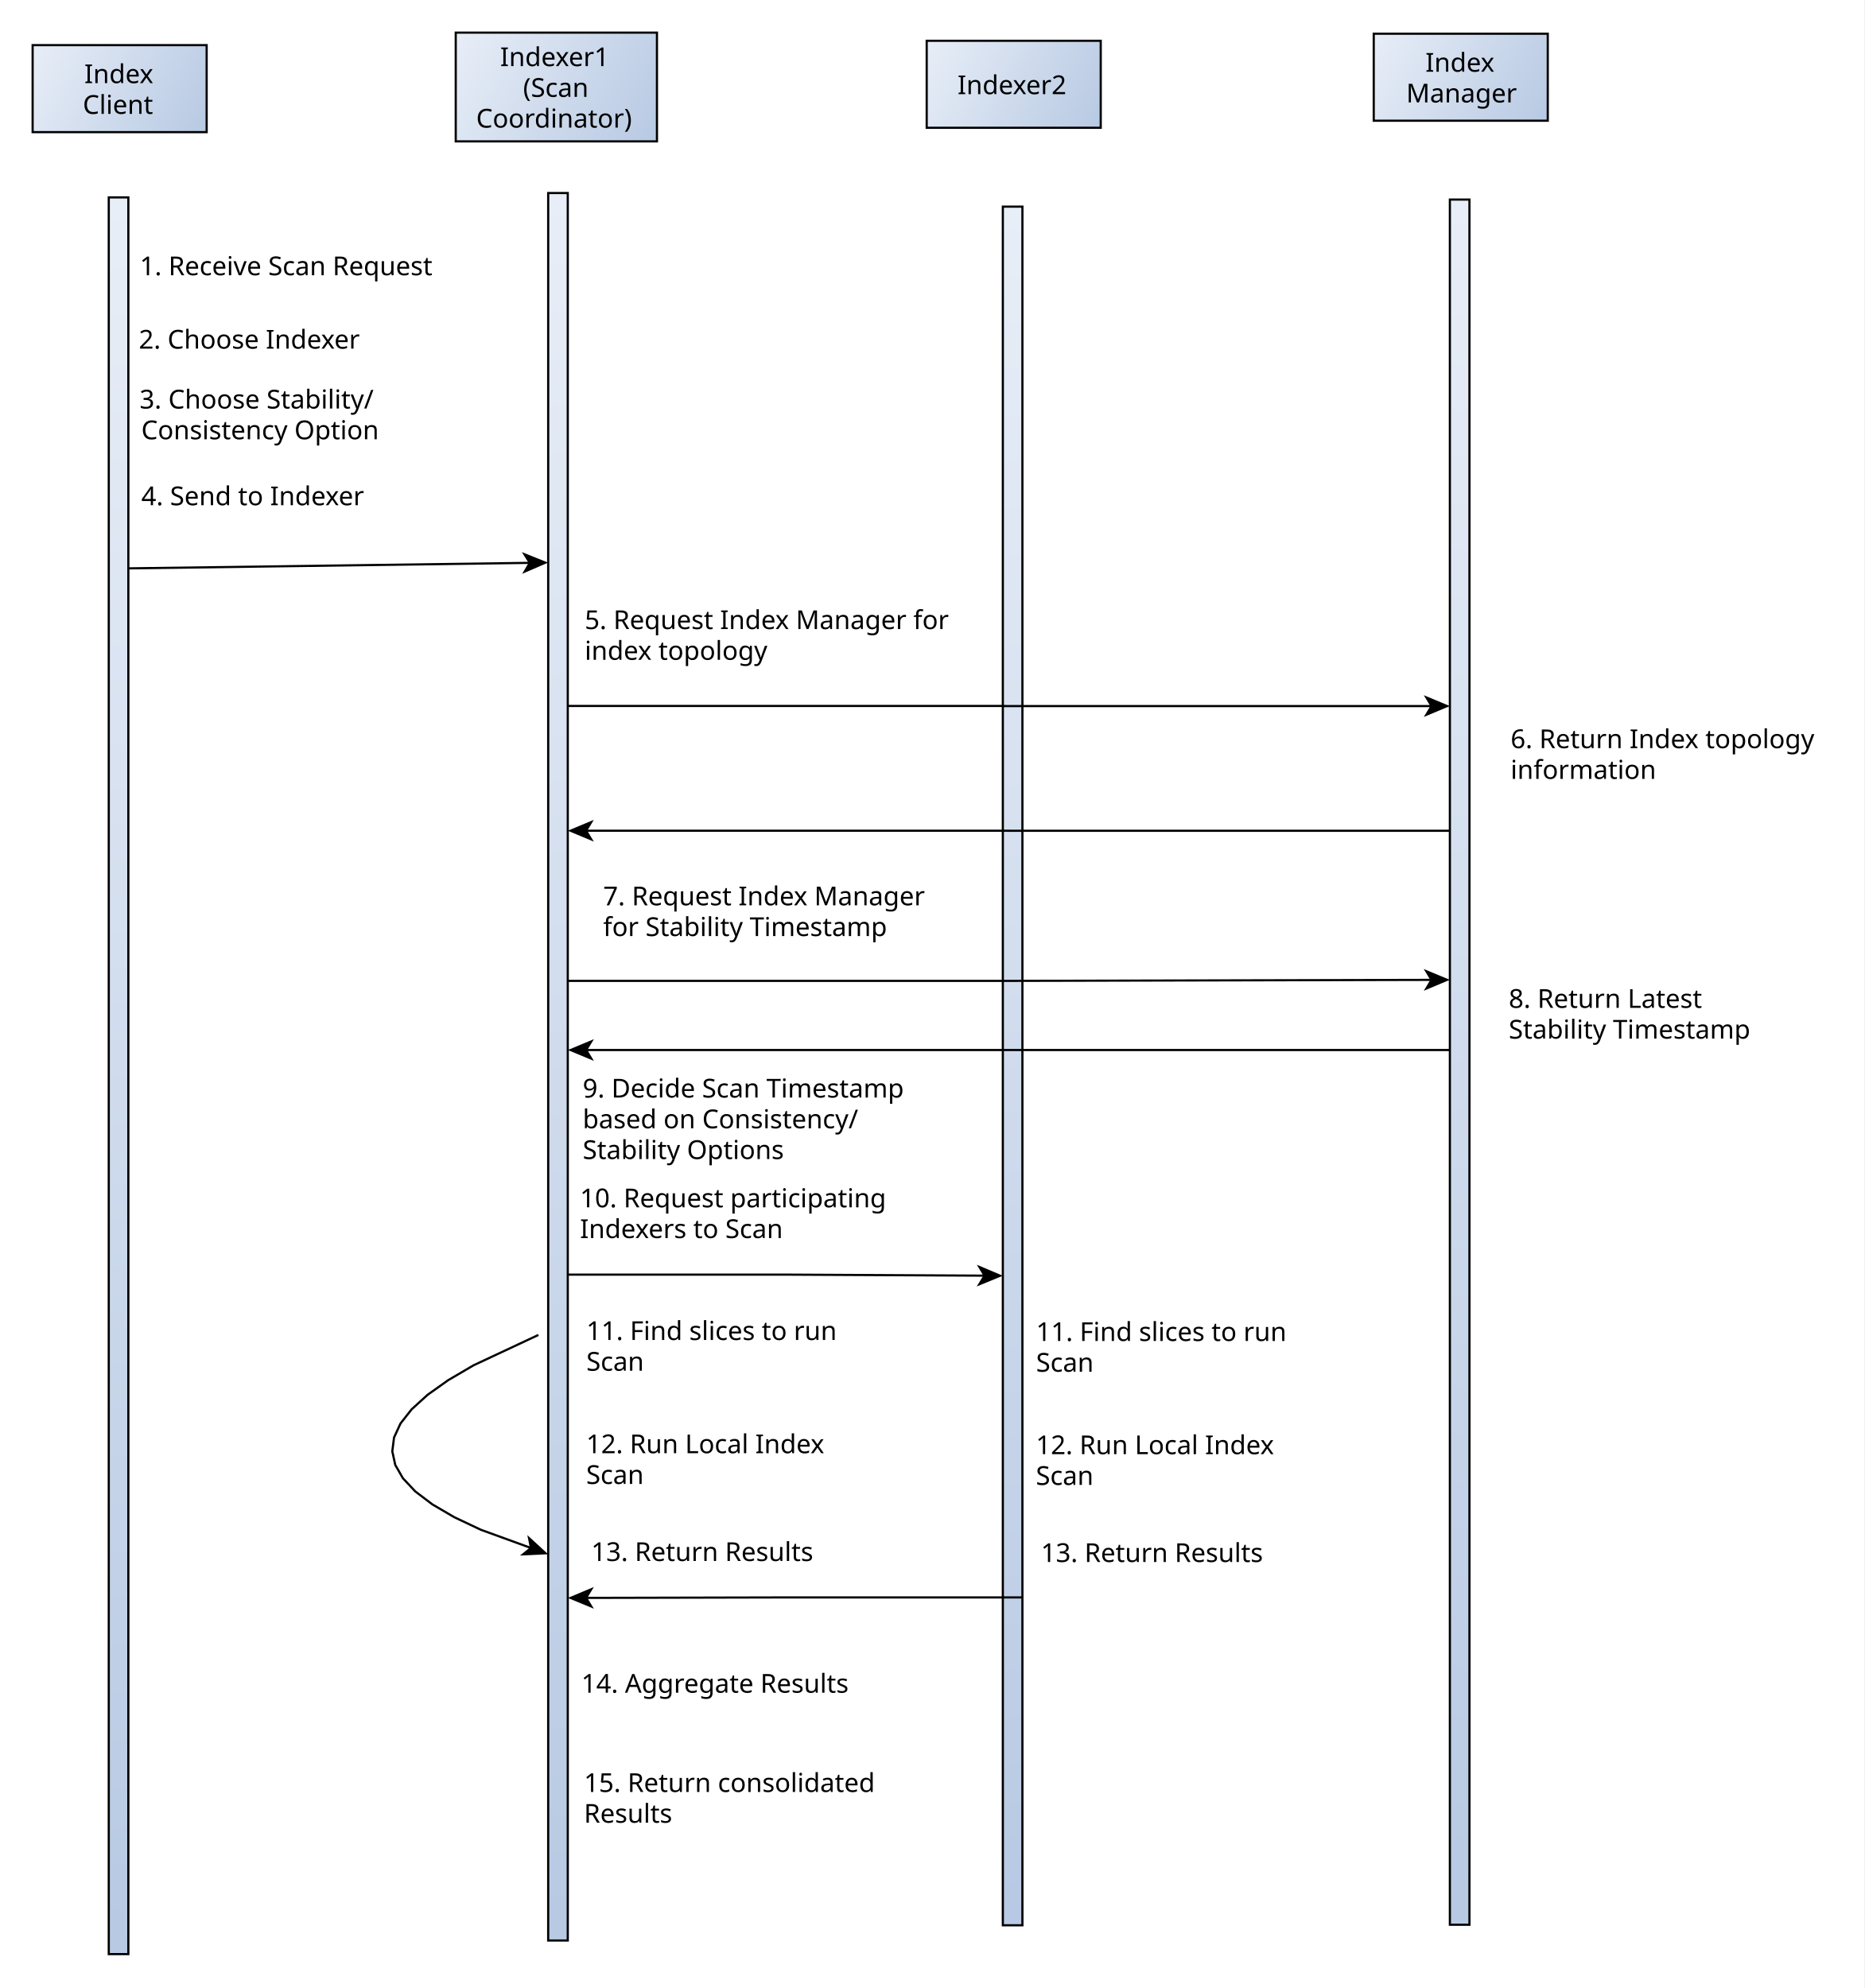
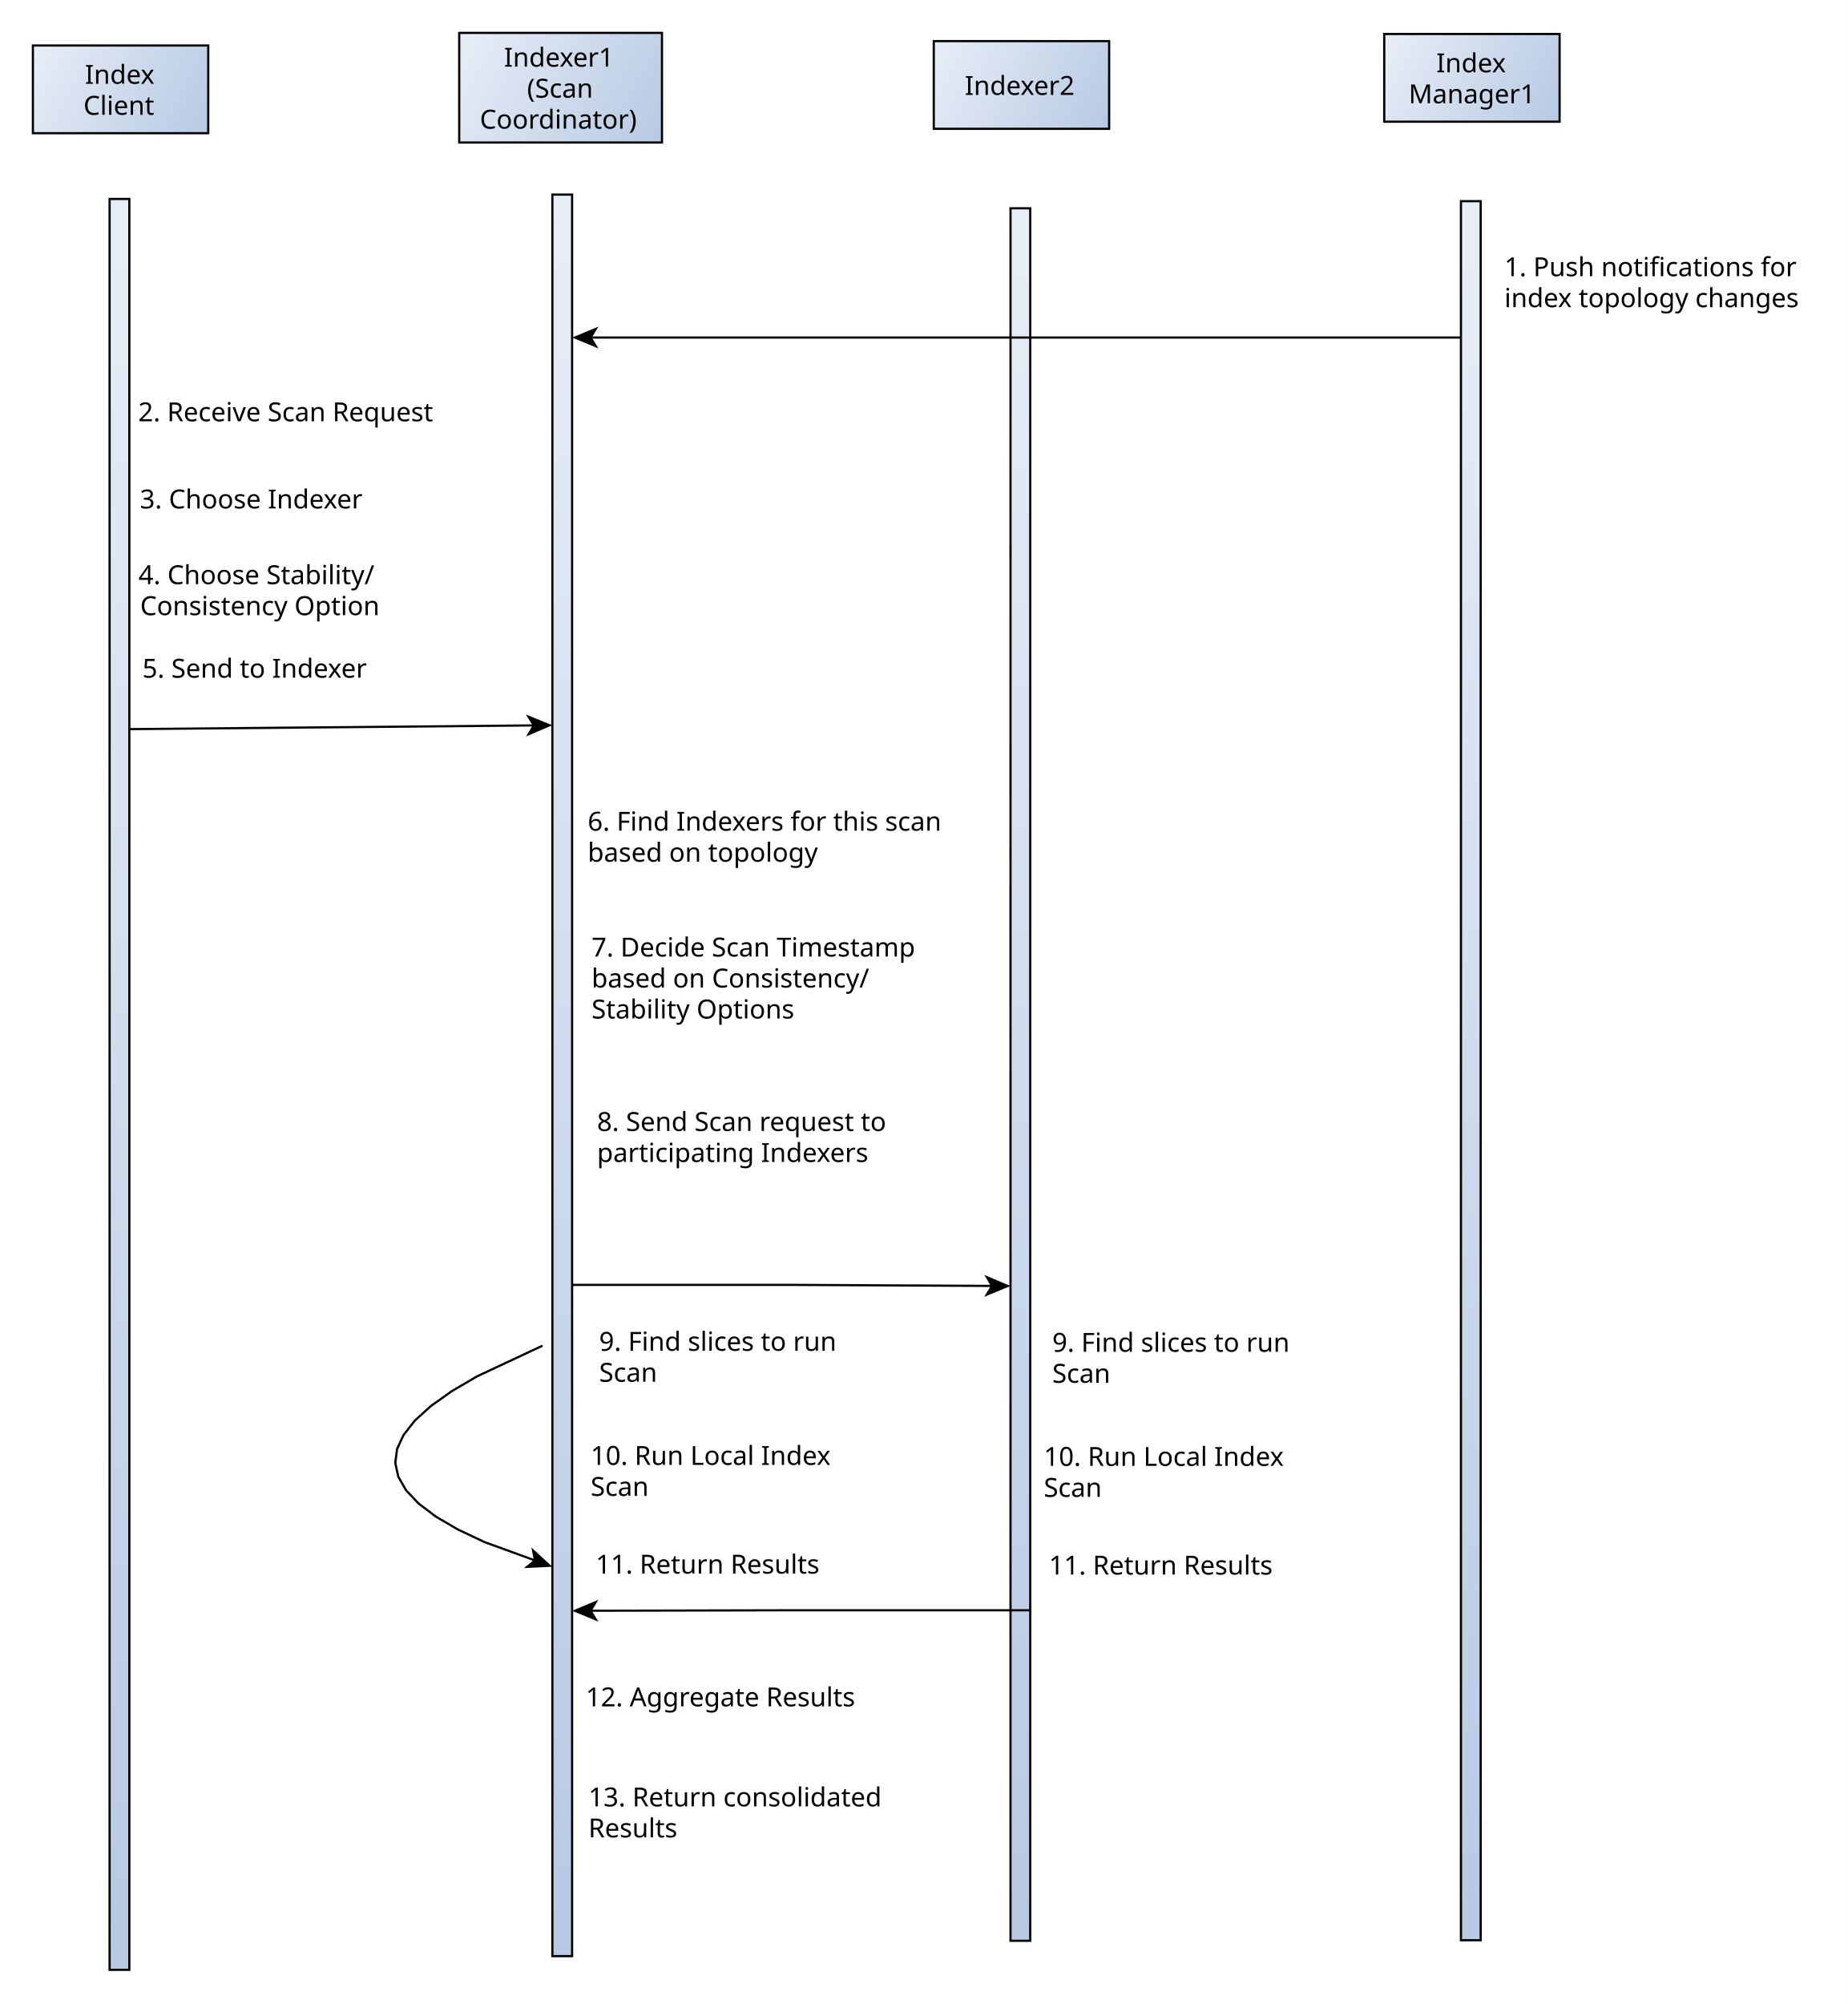
- <svg xmlns="http://www.w3.org/2000/svg" fill-opacity="1" color-rendering="auto" color-interpolation="auto" stroke="black" text-rendering="auto" stroke-linecap="square" width="857" stroke-miterlimit="10" stroke-opacity="1" shape-rendering="auto" fill="black" stroke-dasharray="none" font-weight="normal" stroke-width="1" height="914" font-family="'Dialog'" font-style="normal" stroke-linejoin="miter" font-size="12" stroke-dashoffset="0" image-rendering="auto">
+ <svg xmlns="http://www.w3.org/2000/svg" fill-opacity="1" color-rendering="auto" color-interpolation="auto" stroke="black" text-rendering="auto" stroke-linecap="square" width="843" stroke-miterlimit="10" stroke-opacity="1" shape-rendering="auto" fill="black" stroke-dasharray="none" font-weight="normal" stroke-width="1" height="914" font-family="'Dialog'" font-style="normal" stroke-linejoin="miter" font-size="12" stroke-dashoffset="0" image-rendering="auto">
  <defs id="genericDefs" />
  <g>
    <defs id="defs1">
      <linearGradient x1="163" gradientUnits="userSpaceOnUse" x2="172" y1="177.75" y2="985.417" id="linearGradient1" spreadMethod="reflect">
        <stop stop-opacity="1" stop-color="rgb(232,238,247)" offset="0%" />
        <stop stop-opacity="1" stop-color="rgb(183,201,227)" offset="100%" />
      </linearGradient>
      <linearGradient x1="128" gradientUnits="userSpaceOnUse" x2="208" y1="107.75" y2="147.75" id="linearGradient2" spreadMethod="reflect">
        <stop stop-opacity="1" stop-color="rgb(232,238,247)" offset="0%" />
        <stop stop-opacity="1" stop-color="rgb(183,201,227)" offset="100%" />
      </linearGradient>
      <linearGradient x1="365" gradientUnits="userSpaceOnUse" x2="374" y1="175.75" y2="979.167" id="linearGradient3" spreadMethod="reflect">
        <stop stop-opacity="1" stop-color="rgb(232,238,247)" offset="0%" />
        <stop stop-opacity="1" stop-color="rgb(183,201,227)" offset="100%" />
      </linearGradient>
      <linearGradient x1="322.5" gradientUnits="userSpaceOnUse" x2="415" y1="102" y2="152" id="linearGradient4" spreadMethod="reflect">
        <stop stop-opacity="1" stop-color="rgb(232,238,247)" offset="0%" />
        <stop stop-opacity="1" stop-color="rgb(183,201,227)" offset="100%" />
      </linearGradient>
      <linearGradient x1="574" gradientUnits="userSpaceOnUse" x2="583" y1="182" y2="972.167" id="linearGradient5" spreadMethod="reflect">
        <stop stop-opacity="1" stop-color="rgb(232,238,247)" offset="0%" />
        <stop stop-opacity="1" stop-color="rgb(183,201,227)" offset="100%" />
      </linearGradient>
      <linearGradient x1="539" gradientUnits="userSpaceOnUse" x2="619" y1="105.75" y2="145.75" id="linearGradient6" spreadMethod="reflect">
        <stop stop-opacity="1" stop-color="rgb(232,238,247)" offset="0%" />
        <stop stop-opacity="1" stop-color="rgb(183,201,227)" offset="100%" />
      </linearGradient>
      <linearGradient x1="779.5" gradientUnits="userSpaceOnUse" x2="788.5" y1="178.75" y2="971.917" id="linearGradient7" spreadMethod="reflect">
        <stop stop-opacity="1" stop-color="rgb(232,238,247)" offset="0%" />
        <stop stop-opacity="1" stop-color="rgb(183,201,227)" offset="100%" />
      </linearGradient>
      <linearGradient x1="744.5" gradientUnits="userSpaceOnUse" x2="824.5" y1="102.5" y2="142.5" id="linearGradient8" spreadMethod="reflect">
        <stop stop-opacity="1" stop-color="rgb(232,238,247)" offset="0%" />
        <stop stop-opacity="1" stop-color="rgb(183,201,227)" offset="100%" />
      </linearGradient>
      <clipPath clipPathUnits="userSpaceOnUse" id="clipPath1">
-         <path d="M0 0 L857 0 L857 914 L0 914 L0 0 Z" />
+         <path d="M0 0 L843 0 L843 914 L0 914 L0 0 Z" />
      </clipPath>
      <clipPath clipPathUnits="userSpaceOnUse" id="clipPath2">
-         <path d="M113 87 L970 87 L970 1001 L113 1001 L113 87 Z" />
+         <path d="M113 87 L956 87 L956 1001 L113 1001 L113 87 Z" />
      </clipPath>
    </defs>
    <g fill="white" text-rendering="geometricPrecision" shape-rendering="geometricPrecision" transform="translate(-113,-87)" stroke="white">
-       <rect x="113" width="857" height="914" y="87" clip-path="url(#clipPath2)" stroke="none" />
+       <rect x="113" width="843" height="914" y="87" clip-path="url(#clipPath2)" stroke="none" />
    </g>
    <g fill="url(#linearGradient1)" text-rendering="geometricPrecision" shape-rendering="geometricPrecision" transform="matrix(1,0,0,1,-113,-87)" stroke="url(#linearGradient1)">
      <path d="M163 177.75 L172 177.75 L172 985.417 L163 985.417 Z" clip-path="url(#clipPath2)" stroke="none" />
    </g>
    <g text-rendering="geometricPrecision" stroke-miterlimit="1.45" shape-rendering="geometricPrecision" transform="matrix(1,0,0,1,-113,-87)" stroke-linecap="butt">
      <path fill="none" d="M163 177.75 L172 177.75 L172 985.417 L163 985.417 Z" clip-path="url(#clipPath2)" />
    </g>
    <g fill="url(#linearGradient2)" text-rendering="geometricPrecision" shape-rendering="geometricPrecision" transform="matrix(1,0,0,1,-113,-87)" stroke="url(#linearGradient2)">
      <path d="M128 107.75 L208 107.75 L208 147.75 L128 147.75 Z" clip-path="url(#clipPath2)" stroke="none" />
    </g>
    <g text-rendering="geometricPrecision" stroke-miterlimit="1.45" shape-rendering="geometricPrecision" transform="matrix(1,0,0,1,-113,-87)" stroke-linecap="butt">
      <path fill="none" d="M128 107.75 L208 107.75 L208 147.75 L128 147.75 Z" clip-path="url(#clipPath2)" />
      <text x="151.749" xml:space="preserve" y="125.219" font-family="sans-serif" clip-path="url(#clipPath2)" stroke="none">Index</text>
      <text x="151.069" xml:space="preserve" y="139.352" font-family="sans-serif" clip-path="url(#clipPath2)" stroke="none">Client</text>
    </g>
    <g fill="url(#linearGradient3)" text-rendering="geometricPrecision" shape-rendering="geometricPrecision" transform="matrix(1,0,0,1,-113,-87)" stroke="url(#linearGradient3)">
      <path d="M365 175.75 L374 175.75 L374 979.167 L365 979.167 Z" clip-path="url(#clipPath2)" stroke="none" />
    </g>
    <g text-rendering="geometricPrecision" stroke-miterlimit="1.45" shape-rendering="geometricPrecision" transform="matrix(1,0,0,1,-113,-87)" stroke-linecap="butt">
      <path fill="none" d="M365 175.75 L374 175.75 L374 979.167 L365 979.167 Z" clip-path="url(#clipPath2)" />
    </g>
    <g fill="url(#linearGradient4)" text-rendering="geometricPrecision" shape-rendering="geometricPrecision" transform="matrix(1,0,0,1,-113,-87)" stroke="url(#linearGradient4)">
      <path d="M322.5 102 L415 102 L415 152 L322.5 152 Z" clip-path="url(#clipPath2)" stroke="none" />
    </g>
    <g text-rendering="geometricPrecision" stroke-miterlimit="1.45" shape-rendering="geometricPrecision" transform="matrix(1,0,0,1,-113,-87)" stroke-linecap="butt">
      <path fill="none" d="M322.5 102 L415 102 L415 152 L322.5 152 Z" clip-path="url(#clipPath2)" />
      <text x="342.907" xml:space="preserve" y="117.402" font-family="sans-serif" clip-path="url(#clipPath2)" stroke="none">Indexer1</text>
      <text x="353.457" xml:space="preserve" y="131.535" font-family="sans-serif" clip-path="url(#clipPath2)" stroke="none">(Scan</text>
      <text x="331.889" xml:space="preserve" y="145.668" font-family="sans-serif" clip-path="url(#clipPath2)" stroke="none">Coordinator)</text>
    </g>
    <g fill="url(#linearGradient5)" text-rendering="geometricPrecision" shape-rendering="geometricPrecision" transform="matrix(1,0,0,1,-113,-87)" stroke="url(#linearGradient5)">
      <path d="M574 182 L583 182 L583 972.167 L574 972.167 Z" clip-path="url(#clipPath2)" stroke="none" />
    </g>
    <g text-rendering="geometricPrecision" stroke-miterlimit="1.45" shape-rendering="geometricPrecision" transform="matrix(1,0,0,1,-113,-87)" stroke-linecap="butt">
      <path fill="none" d="M574 182 L583 182 L583 972.167 L574 972.167 Z" clip-path="url(#clipPath2)" />
    </g>
    <g fill="url(#linearGradient6)" text-rendering="geometricPrecision" shape-rendering="geometricPrecision" transform="matrix(1,0,0,1,-113,-87)" stroke="url(#linearGradient6)">
      <path d="M539 105.75 L619 105.75 L619 145.75 L539 145.75 Z" clip-path="url(#clipPath2)" stroke="none" />
    </g>
    <g text-rendering="geometricPrecision" stroke-miterlimit="1.45" shape-rendering="geometricPrecision" transform="matrix(1,0,0,1,-113,-87)" stroke-linecap="butt">
      <path fill="none" d="M539 105.75 L619 105.75 L619 145.75 L539 145.75 Z" clip-path="url(#clipPath2)" />
      <text x="553.157" xml:space="preserve" y="130.285" font-family="sans-serif" clip-path="url(#clipPath2)" stroke="none">Indexer2</text>
    </g>
    <g text-rendering="geometricPrecision" stroke-miterlimit="1.45" shape-rendering="geometricPrecision" font-family="sans-serif" transform="matrix(1,0,0,1,-113,-87)" stroke-linecap="butt">
-       <text x="177.253" xml:space="preserve" y="213.535" clip-path="url(#clipPath2)" stroke="none">1. Receive Scan Request</text>
+       <text x="176.053" xml:space="preserve" y="279.135" clip-path="url(#clipPath2)" stroke="none">2. Receive Scan Request</text>
    </g>
    <g text-rendering="geometricPrecision" stroke-miterlimit="1.45" shape-rendering="geometricPrecision" font-family="sans-serif" transform="matrix(1,0,0,1,-113,-87)" stroke-linecap="butt">
-       <text x="176.815" xml:space="preserve" y="247.285" clip-path="url(#clipPath2)" stroke="none">2. Choose Indexer</text>
-       <text x="177.96" xml:space="preserve" y="319.285" clip-path="url(#clipPath2)" stroke="none">4. Send to Indexer</text>
-       <text x="177.169" xml:space="preserve" y="274.819" clip-path="url(#clipPath2)" stroke="none">3. Choose Stability/</text>
-       <text x="177.946" xml:space="preserve" y="288.952" clip-path="url(#clipPath2)" stroke="none">Consistency Option</text>
-       <text x="381.788" xml:space="preserve" y="376.219" clip-path="url(#clipPath2)" stroke="none">5. Request Index Manager for</text>
-       <text x="381.788" xml:space="preserve" y="390.352" clip-path="url(#clipPath2)" stroke="none">index topology</text>
-       <text x="390.256" xml:space="preserve" y="503.219" clip-path="url(#clipPath2)" stroke="none">7. Request Index Manager </text>
-       <text x="390.256" xml:space="preserve" y="517.352" clip-path="url(#clipPath2)" stroke="none">for Stability Timestamp</text>
+       <text x="176.815" xml:space="preserve" y="318.885" clip-path="url(#clipPath2)" stroke="none">3. Choose Indexer</text>
+       <text x="177.96" xml:space="preserve" y="396.085" clip-path="url(#clipPath2)" stroke="none">5. Send to Indexer</text>
+       <text x="176.169" xml:space="preserve" y="353.419" clip-path="url(#clipPath2)" stroke="none">4. Choose Stability/</text>
+       <text x="176.946" xml:space="preserve" y="367.552" clip-path="url(#clipPath2)" stroke="none">Consistency Option</text>
+       <text x="381.113" xml:space="preserve" y="465.869" clip-path="url(#clipPath2)" stroke="none">6. Find Indexers for this scan</text>
+       <text x="381.113" xml:space="preserve" y="480.002" clip-path="url(#clipPath2)" stroke="none">based on topology</text>
    </g>
    <g fill="url(#linearGradient7)" text-rendering="geometricPrecision" shape-rendering="geometricPrecision" transform="matrix(1,0,0,1,-113,-87)" stroke="url(#linearGradient7)">
      <path d="M779.5 178.75 L788.5 178.75 L788.5 971.917 L779.5 971.917 Z" clip-path="url(#clipPath2)" stroke="none" />
    </g>
    <g text-rendering="geometricPrecision" stroke-miterlimit="1.45" shape-rendering="geometricPrecision" transform="matrix(1,0,0,1,-113,-87)" stroke-linecap="butt">
      <path fill="none" d="M779.5 178.75 L788.5 178.75 L788.5 971.917 L779.5 971.917 Z" clip-path="url(#clipPath2)" />
    </g>
    <g fill="url(#linearGradient8)" text-rendering="geometricPrecision" shape-rendering="geometricPrecision" transform="matrix(1,0,0,1,-113,-87)" stroke="url(#linearGradient8)">
      <path d="M744.5 102.5 L824.5 102.5 L824.5 142.5 L744.5 142.5 Z" clip-path="url(#clipPath2)" stroke="none" />
    </g>
    <g text-rendering="geometricPrecision" stroke-miterlimit="1.45" shape-rendering="geometricPrecision" transform="matrix(1,0,0,1,-113,-87)" stroke-linecap="butt">
      <path fill="none" d="M744.5 102.5 L824.5 102.5 L824.5 142.5 L744.5 142.5 Z" clip-path="url(#clipPath2)" />
      <text x="768.249" xml:space="preserve" y="119.969" font-family="sans-serif" clip-path="url(#clipPath2)" stroke="none">Index</text>
-       <text x="759.442" xml:space="preserve" y="134.102" font-family="sans-serif" clip-path="url(#clipPath2)" stroke="none">Manager</text>
+       <text x="755.648" xml:space="preserve" y="134.102" font-family="sans-serif" clip-path="url(#clipPath2)" stroke="none">Manager1</text>
    </g>
    <g text-rendering="geometricPrecision" stroke-miterlimit="1.45" shape-rendering="geometricPrecision" font-family="sans-serif" transform="matrix(1,0,0,1,-113,-87)" stroke-linecap="butt">
-       <text x="807.414" xml:space="preserve" y="430.969" clip-path="url(#clipPath2)" stroke="none">6. Return Index topology</text>
-       <text x="807.414" xml:space="preserve" y="445.102" clip-path="url(#clipPath2)" stroke="none">information</text>
-       <text x="806.553" xml:space="preserve" y="550.369" clip-path="url(#clipPath2)" stroke="none">8. Return Latest </text>
-       <text x="806.553" xml:space="preserve" y="564.502" clip-path="url(#clipPath2)" stroke="none">Stability Timestamp</text>
-       <text x="379.604" xml:space="preserve" y="642.069" clip-path="url(#clipPath2)" stroke="none">10. Request participating </text>
-       <text x="379.604" xml:space="preserve" y="656.202" clip-path="url(#clipPath2)" stroke="none">Indexers to Scan</text>
-       <text x="380.873" xml:space="preserve" y="591.602" clip-path="url(#clipPath2)" stroke="none">9. Decide Scan Timestamp </text>
-       <text x="380.873" xml:space="preserve" y="605.735" clip-path="url(#clipPath2)" stroke="none">based on Consistency/</text>
-       <text x="380.873" xml:space="preserve" y="619.868" clip-path="url(#clipPath2)" stroke="none">Stability Options</text>
-       <text x="589.266" xml:space="preserve" y="703.519" clip-path="url(#clipPath2)" stroke="none">11. Find slices to run</text>
-       <text x="589.266" xml:space="preserve" y="717.652" clip-path="url(#clipPath2)" stroke="none">Scan</text>
-       <text x="591.491" xml:space="preserve" y="805.135" clip-path="url(#clipPath2)" stroke="none">13. Return Results</text>
-       <text x="380.226" xml:space="preserve" y="865.235" clip-path="url(#clipPath2)" stroke="none">14. Aggregate Results</text>
-       <text x="381.441" xml:space="preserve" y="910.869" clip-path="url(#clipPath2)" stroke="none">15. Return consolidated </text>
+       <text x="799.305" xml:space="preserve" y="212.969" clip-path="url(#clipPath2)" stroke="none">1. Push notifications for</text>
+       <text x="799.305" xml:space="preserve" y="227.102" clip-path="url(#clipPath2)" stroke="none">index topology changes</text>
+       <text x="385.357" xml:space="preserve" y="602.819" clip-path="url(#clipPath2)" stroke="none">8. Send Scan request to</text>
+       <text x="385.357" xml:space="preserve" y="616.952" clip-path="url(#clipPath2)" stroke="none">participating Indexers</text>
+       <text x="382.873" xml:space="preserve" y="523.252" clip-path="url(#clipPath2)" stroke="none">7. Decide Scan Timestamp </text>
+       <text x="382.873" xml:space="preserve" y="537.385" clip-path="url(#clipPath2)" stroke="none">based on Consistency/</text>
+       <text x="382.873" xml:space="preserve" y="551.518" clip-path="url(#clipPath2)" stroke="none">Stability Options</text>
+       <text x="593.061" xml:space="preserve" y="703.519" clip-path="url(#clipPath2)" stroke="none">9. Find slices to run</text>
+       <text x="593.061" xml:space="preserve" y="717.652" clip-path="url(#clipPath2)" stroke="none">Scan</text>
+       <text x="591.491" xml:space="preserve" y="805.135" clip-path="url(#clipPath2)" stroke="none">11. Return Results</text>
+       <text x="380.226" xml:space="preserve" y="865.235" clip-path="url(#clipPath2)" stroke="none">12. Aggregate Results</text>
+       <text x="381.441" xml:space="preserve" y="910.869" clip-path="url(#clipPath2)" stroke="none">13. Return consolidated </text>
      <text x="381.441" xml:space="preserve" y="925.002" clip-path="url(#clipPath2)" stroke="none">Results</text>
-       <text x="589.186" xml:space="preserve" y="755.569" clip-path="url(#clipPath2)" stroke="none">12. Run Local Index </text>
+       <text x="589.186" xml:space="preserve" y="755.569" clip-path="url(#clipPath2)" stroke="none">10. Run Local Index </text>
      <text x="589.186" xml:space="preserve" y="769.702" clip-path="url(#clipPath2)" stroke="none">Scan</text>
-       <text x="382.53" xml:space="preserve" y="703.069" clip-path="url(#clipPath2)" stroke="none">11. Find slices to run</text>
-       <text x="382.53" xml:space="preserve" y="717.202" clip-path="url(#clipPath2)" stroke="none">Scan</text>
-       <text x="384.755" xml:space="preserve" y="804.685" clip-path="url(#clipPath2)" stroke="none">13. Return Results</text>
-       <text x="382.449" xml:space="preserve" y="755.119" clip-path="url(#clipPath2)" stroke="none">12. Run Local Index </text>
+       <text x="386.324" xml:space="preserve" y="703.069" clip-path="url(#clipPath2)" stroke="none">9. Find slices to run</text>
+       <text x="386.324" xml:space="preserve" y="717.202" clip-path="url(#clipPath2)" stroke="none">Scan</text>
+       <text x="384.755" xml:space="preserve" y="804.685" clip-path="url(#clipPath2)" stroke="none">11. Return Results</text>
+       <text x="382.449" xml:space="preserve" y="755.119" clip-path="url(#clipPath2)" stroke="none">10. Run Local Index </text>
      <text x="382.449" xml:space="preserve" y="769.252" clip-path="url(#clipPath2)" stroke="none">Scan</text>
-       <path fill="none" d="M172.023 348.312 L356.965 345.772" clip-path="url(#clipPath2)" />
-       <path d="M364.964 345.662 L352.897 340.827 L355.965 345.786 L353.034 350.826 Z" clip-path="url(#clipPath2)" stroke="none" />
+       <path fill="none" d="M172.034 419.544 L356.968 417.848" clip-path="url(#clipPath2)" />
+       <path d="M364.967 417.775 L352.922 412.885 L355.968 417.857 L353.014 422.885 Z" clip-path="url(#clipPath2)" stroke="none" />
      <path fill="none" d="M360.5 700.75 L330.695 714.705 L319.046 721.537 L309.567 728.274 L302.256 734.913 L297.114 741.456 L294.141 747.903 L293.337 754.253 L294.701 760.507 L298.235 766.664 L303.938 772.724 L311.81 778.688 L321.85 784.556 L334.06 790.327 L357.468 798.845" clip-path="url(#clipPath2)" />
      <path d="M364.986 801.58 L355.419 792.778 L356.529 798.503 L352 802.175 Z" clip-path="url(#clipPath2)" stroke="none" />
      <path fill="none" d="M374.012 673.017 L474.01 673.017 L566.014 673.494" clip-path="url(#clipPath2)" />
      <path d="M574.013 673.536 L562.039 668.474 L565.014 673.489 L561.988 678.474 Z" clip-path="url(#clipPath2)" stroke="none" />
      <path fill="none" d="M583.01 821.428 L474 821.428 L382.001 821.641" clip-path="url(#clipPath2)" />
      <path d="M374.001 821.66 L386.013 826.632 L383.001 821.639 L385.99 816.632 Z" clip-path="url(#clipPath2)" stroke="none" />
-       <path fill="none" d="M373.98 411.568 L574.512 411.568 L574.512 411.626 L771.498 411.626" clip-path="url(#clipPath2)" />
-       <path d="M779.498 411.626 L767.498 406.626 L770.498 411.626 L767.498 416.626 Z" clip-path="url(#clipPath2)" stroke="none" />
-       <path fill="none" d="M374.023 537.957 L580 537.957 L771.487 537.504" clip-path="url(#clipPath2)" />
-       <path d="M779.487 537.485 L767.475 532.513 L770.487 537.506 L767.499 542.513 Z" clip-path="url(#clipPath2)" stroke="none" />
-       <path fill="none" d="M779.522 468.953 L576.75 468.953 L576.75 468.937 L381.978 468.937" clip-path="url(#clipPath2)" />
-       <path d="M373.978 468.937 L385.978 473.937 L382.978 468.937 L385.978 463.937 Z" clip-path="url(#clipPath2)" stroke="none" />
-       <path fill="none" d="M779.481 569.756 L382.02 569.756" clip-path="url(#clipPath2)" />
-       <path d="M374.02 569.756 L386.02 574.756 L383.02 569.756 L386.02 564.756 Z" clip-path="url(#clipPath2)" stroke="none" />
+       <path fill="none" d="M779.473 240.946 L382.015 240.946" clip-path="url(#clipPath2)" />
+       <path d="M374.015 240.946 L386.015 245.946 L383.015 240.946 L386.015 235.946 Z" clip-path="url(#clipPath2)" stroke="none" />
    </g>
  </g>
</svg>
